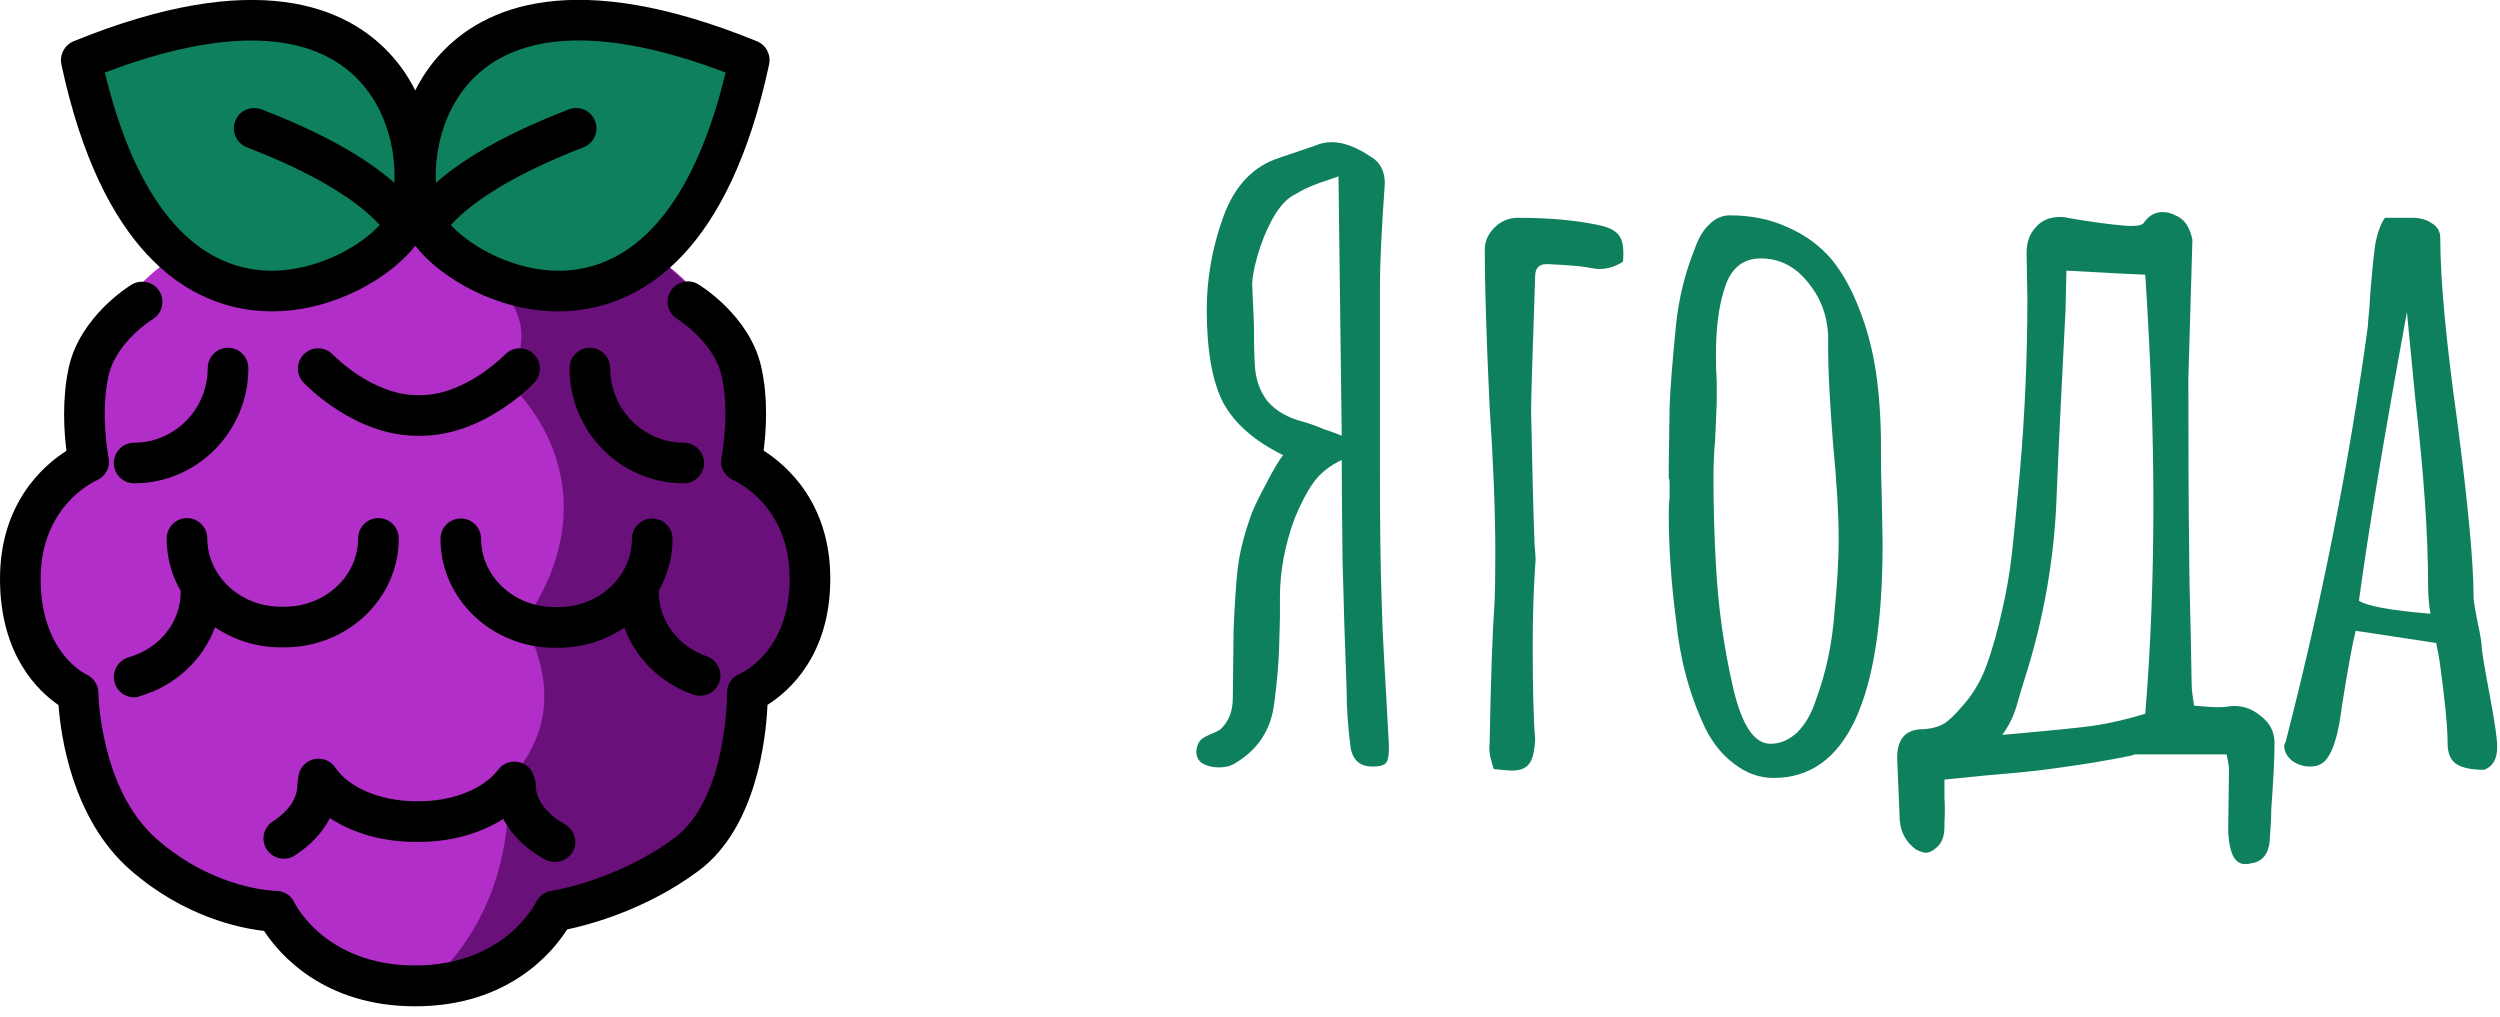
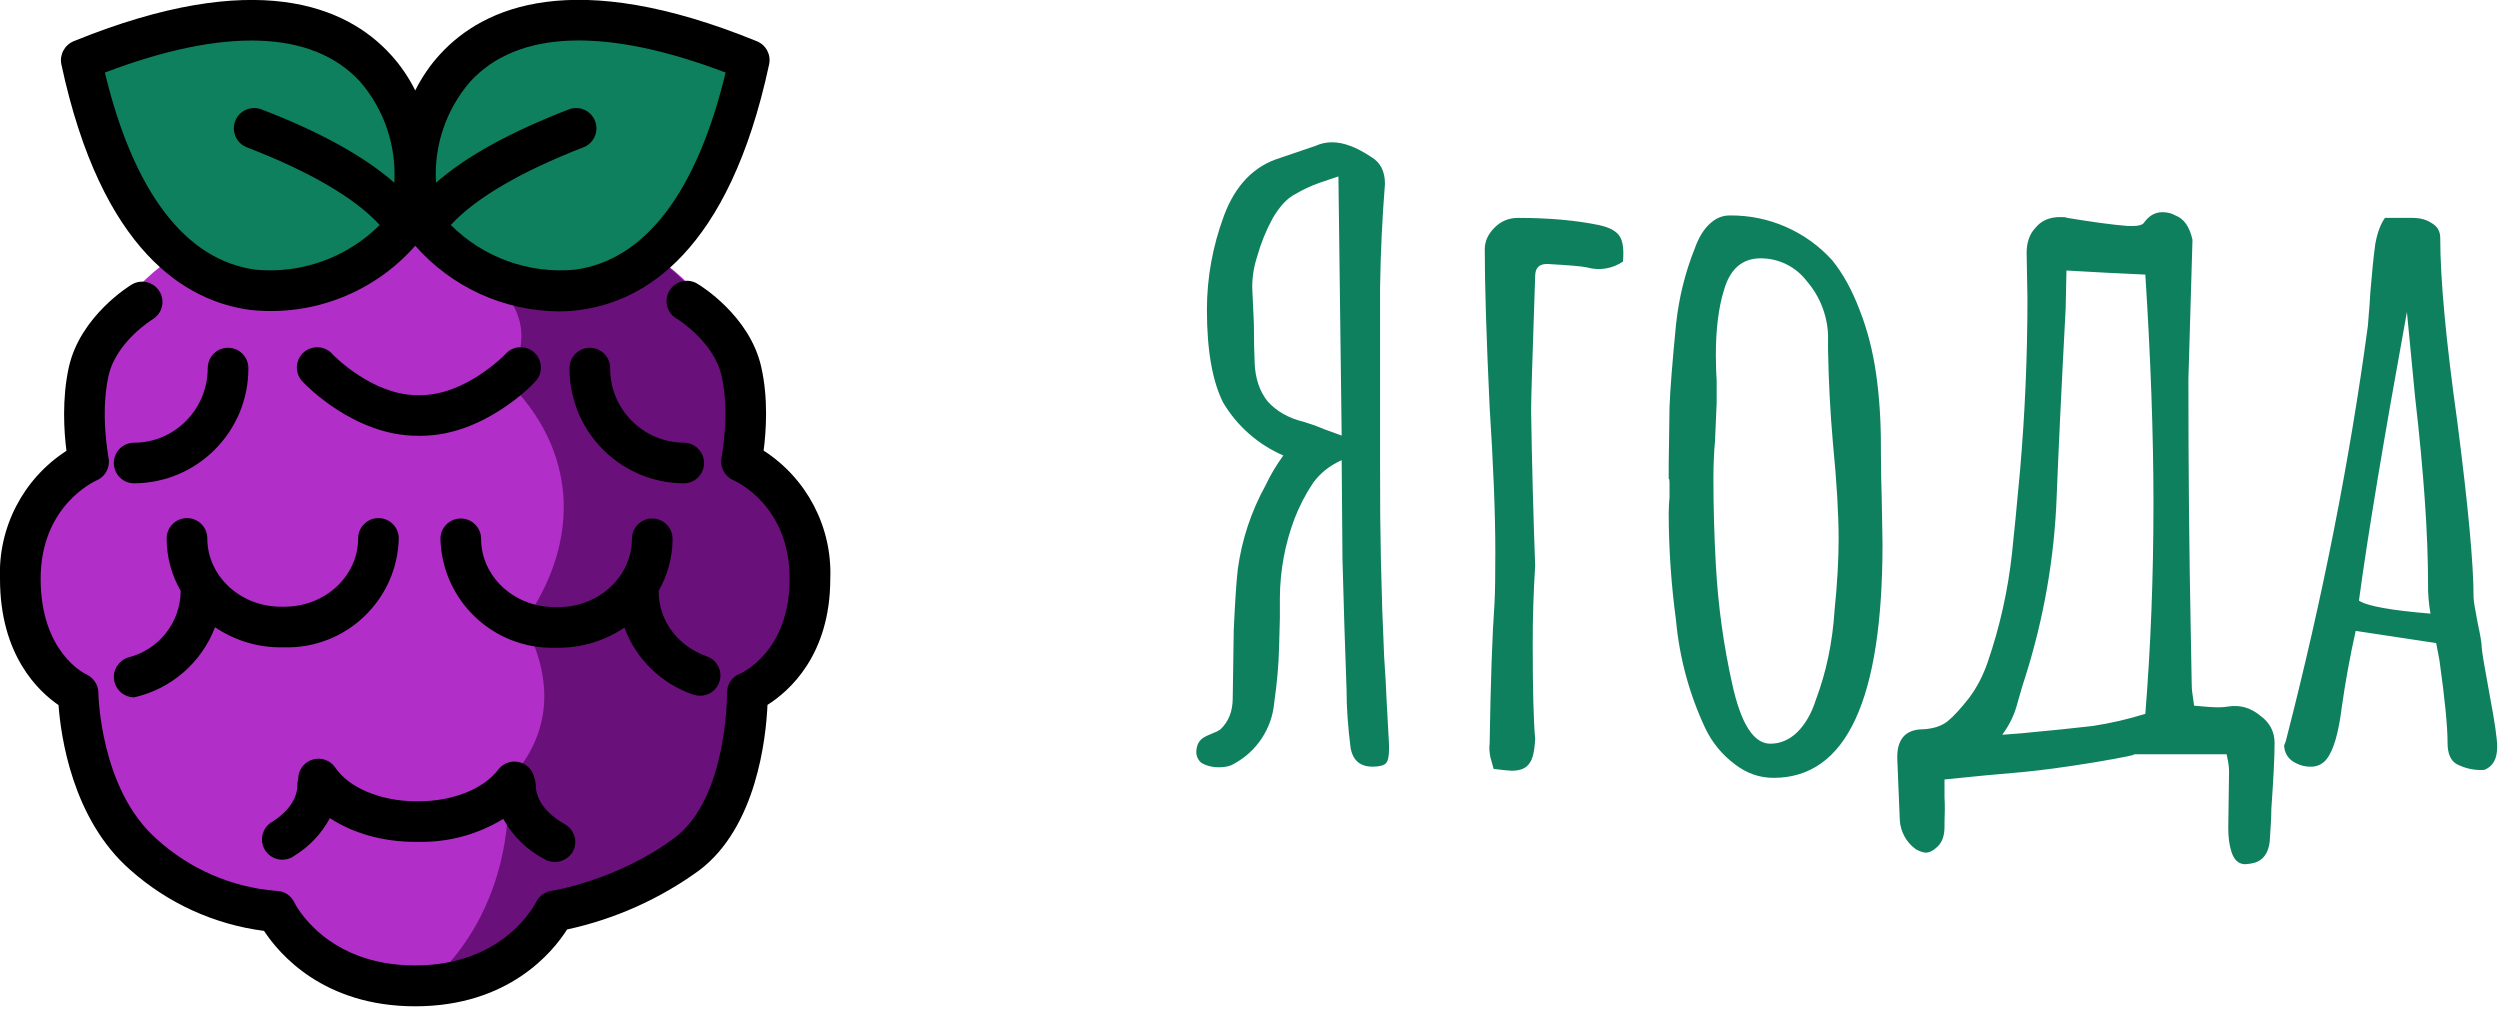
- <svg xmlns="http://www.w3.org/2000/svg" viewBox="0 0 123 50" fill="none">
-   <path class="logo-body" d="M39.86 28.48C39.86 24.35 36.85 22.88 36.52 22.73C36.53 22.63 36.53 22.53 36.53 22.44C36.64 21.78 36.87 19.97 36.48 18.27C36.32 17.55 35.96 16.94 35.56 16.43C33.28 11.53 27.36 9.99 20.4 9.99C13.38 9.99 7.42 11.56 5.18 16.56C4.82 17.05 4.51 17.61 4.36 18.27C4.04 19.69 4.15 21.18 4.25 22.03C4.26 22.27 4.27 22.51 4.29 22.75C3.84 22.96 1 24.46 1 28.48C1 32.85 3.84 34.09 3.84 34.09C3.84 34.09 3.87 39.25 7.06 42.04C10.24 44.82 13.58 44.84 13.58 44.84C13.58 44.84 15.32 48.51 20.43 48.51C25.54 48.51 27.28 44.84 27.28 44.84C27.28 44.84 30.74 44.33 33.8 42.04C36.86 39.75 36.78 34.09 36.78 34.09C36.78 34.09 39.86 32.86 39.86 28.48Z" fill="#B22EC8" />
-   <path class="logo-leafs" d="M20.9 10.98C22.38 13.9 33.31 19.56 36.86 2.96C20.85 -3.56 19.41 8.06 20.9 10.98Z" fill="#0F805D" />
-   <path class="logo-leafs" d="M4 2.96C7.56 19.57 18.48 13.91 19.96 10.98C21.44 8.06 20.01 -3.56 4 2.96Z" fill="#0F805D" />
-   <path class="logo-shadow" d="M20.92 48.5C20.92 48.5 25.29 45.44 25.01 38.41C26.89 36.45 27.47 33.82 25.77 30.63C28.66 26.52 28.36 22.07 24.9 18.69C26.32 16.64 25.58 14.86 23.97 13.52C23.97 13.52 28.6 15.79 32.14 12.54C32.14 12.54 39.59 17.9 36.48 22.71C36.48 22.71 44.71 28.27 36.77 34.09C36.77 34.09 37.93 42.95 27.47 44.8C27.48 44.8 24.72 47.92 20.92 48.5Z" fill="#6A107A" />
-   <path class="logo-stroke" d="M20.43 49.51C15.92 49.51 13.74 46.94 12.99 45.8C11.81 45.67 9.05 45.11 6.41 42.8C3.55 40.3 2.99 36.2 2.88 34.69C1.89 34.01 0 32.24 0 28.48C0 24.77 2.12 22.91 3.27 22.18C3.15 21.26 3.04 19.62 3.39 18.05C3.96 15.54 6.38 14.06 6.48 14C6.95 13.72 7.57 13.87 7.85 14.34C8.13 14.81 7.98 15.43 7.51 15.71C7.49 15.72 5.71 16.82 5.34 18.49C4.92 20.37 5.34 22.49 5.34 22.52C5.44 22.99 5.18 23.46 4.74 23.64C4.65 23.69 2 24.87 2 28.48C2 32.09 4.16 33.14 4.25 33.18C4.6 33.34 4.84 33.7 4.84 34.08C4.84 34.13 4.92 38.83 7.71 41.28C10.58 43.79 13.55 43.83 13.58 43.83C13.97 43.83 14.32 44.05 14.48 44.4C14.54 44.52 16.05 47.5 20.42 47.5C24.79 47.5 26.3 44.52 26.37 44.39C26.51 44.1 26.8 43.88 27.12 43.83C27.15 43.83 30.38 43.32 33.19 41.22C35.8 39.27 35.77 34.14 35.77 34.09C35.76 33.68 36.01 33.3 36.4 33.15C36.49 33.11 38.85 32.06 38.85 28.47C38.85 24.86 36.2 23.68 36.09 23.63C35.65 23.44 35.4 22.97 35.5 22.51C35.5 22.49 35.93 20.36 35.5 18.48C35.12 16.82 33.35 15.71 33.33 15.7C32.86 15.42 32.7 14.8 32.99 14.33C33.28 13.86 33.89 13.7 34.36 13.99C34.46 14.05 36.88 15.53 37.45 18.04C37.81 19.61 37.69 21.25 37.57 22.17C38.72 22.9 40.85 24.76 40.85 28.47C40.85 32.25 38.81 34.02 37.76 34.68C37.69 36.31 37.22 40.71 34.39 42.83C31.82 44.75 29.02 45.49 27.9 45.73C27.2 46.84 25.02 49.51 20.43 49.51ZM27.3 42.41C27.14 42.41 26.97 42.37 26.82 42.29C25.87 41.77 25.17 41.08 24.76 40.29C23.64 41.01 22.18 41.42 20.63 41.42C20.6 41.42 20.56 41.42 20.53 41.42C20.5 41.42 20.46 41.42 20.43 41.42C18.83 41.42 17.35 40.99 16.23 40.25C15.87 40.96 15.28 41.59 14.5 42.09C14.04 42.39 13.42 42.25 13.12 41.79C12.82 41.32 12.96 40.71 13.43 40.41C14.19 39.92 14.63 39.28 14.63 38.63C14.63 38.53 14.64 38.43 14.67 38.34C14.67 38.01 14.82 37.7 15.11 37.5C15.57 37.19 16.19 37.31 16.5 37.77C17.16 38.76 18.75 39.42 20.44 39.42C20.47 39.42 20.51 39.42 20.54 39.42C20.57 39.42 20.61 39.42 20.64 39.42C22.28 39.42 23.8 38.81 24.51 37.87C24.84 37.43 25.47 37.34 25.91 37.67C26.11 37.82 26.23 38.02 26.28 38.25C26.33 38.37 26.36 38.5 26.36 38.63C26.36 39.34 26.88 40.04 27.79 40.55C28.27 40.82 28.45 41.43 28.18 41.91C27.99 42.22 27.65 42.41 27.3 42.41ZM6.6 34.31C6.16 34.31 5.76 34.02 5.64 33.58C5.49 33.05 5.8 32.5 6.33 32.34C7.86 31.9 8.89 30.61 8.89 29.12C8.89 29.1 8.89 29.09 8.89 29.07C8.45 28.31 8.2 27.43 8.2 26.49C8.2 25.94 8.65 25.49 9.2 25.49C9.75 25.49 10.2 25.94 10.2 26.49C10.2 28.34 11.82 29.85 13.82 29.85C13.85 29.85 13.88 29.85 13.91 29.85C13.94 29.85 13.97 29.85 14 29.85C16 29.85 17.62 28.34 17.62 26.49C17.62 25.94 18.07 25.49 18.62 25.49C19.17 25.49 19.62 25.94 19.62 26.49C19.62 29.45 17.1 31.85 14 31.85C13.97 31.85 13.94 31.85 13.91 31.85C13.88 31.85 13.85 31.85 13.82 31.85C12.61 31.85 11.49 31.48 10.58 30.86C9.99 32.45 8.63 33.75 6.88 34.25C6.78 34.3 6.69 34.31 6.6 34.31ZM34.45 34.23C34.34 34.23 34.23 34.21 34.12 34.18C32.5 33.62 31.27 32.39 30.72 30.88C29.8 31.5 28.68 31.87 27.47 31.87C27.44 31.87 27.41 31.87 27.38 31.87C27.35 31.87 27.32 31.87 27.29 31.87C24.19 31.87 21.67 29.46 21.67 26.51C21.67 25.96 22.12 25.51 22.67 25.51C23.22 25.51 23.67 25.96 23.67 26.51C23.67 28.36 25.29 29.87 27.29 29.87C27.32 29.87 27.35 29.87 27.38 29.87C27.41 29.87 27.44 29.87 27.47 29.87C29.47 29.87 31.09 28.36 31.09 26.51C31.09 25.96 31.54 25.51 32.09 25.51C32.64 25.51 33.09 25.96 33.09 26.51C33.09 27.43 32.84 28.3 32.41 29.06C32.41 29.08 32.41 29.11 32.41 29.13C32.41 30.53 33.36 31.8 34.77 32.29C35.29 32.47 35.57 33.04 35.39 33.56C35.25 33.97 34.87 34.23 34.45 34.23ZM33.64 23.78C30.54 23.78 28.02 21.24 28.02 18.11C28.02 17.56 28.47 17.11 29.02 17.11C29.57 17.11 30.02 17.56 30.02 18.11C30.02 20.13 31.64 21.78 33.64 21.78C34.19 21.78 34.64 22.23 34.64 22.78C34.64 23.33 34.19 23.78 33.64 23.78ZM6.6 23.78C6.05 23.78 5.6 23.33 5.6 22.78C5.6 22.23 6.05 21.78 6.6 21.78C8.6 21.78 10.22 20.13 10.22 18.11C10.22 17.56 10.67 17.11 11.22 17.11C11.77 17.11 12.22 17.56 12.22 18.11C12.22 21.23 9.7 23.78 6.6 23.78ZM20.71 21.44C20.68 21.44 20.65 21.44 20.62 21.44C20.59 21.44 20.56 21.44 20.53 21.44C17.44 21.44 15.03 18.93 14.93 18.82C14.55 18.42 14.57 17.79 14.97 17.41C15.37 17.03 16 17.05 16.38 17.45C16.42 17.49 18.32 19.44 20.52 19.44C20.55 19.44 20.58 19.44 20.61 19.44C20.64 19.44 20.67 19.44 20.7 19.44C22.9 19.44 24.82 17.47 24.84 17.45C25.22 17.05 25.85 17.03 26.25 17.41C26.65 17.79 26.67 18.42 26.29 18.82C26.2 18.93 23.79 21.44 20.71 21.44ZM27.48 15.32C24.46 15.32 21.67 13.68 20.43 12.09C19.05 13.86 15.73 15.7 12.33 15.25C9.18 14.84 5 12.41 3.02 3.17C2.92 2.7 3.17 2.22 3.62 2.03C12.63 -1.64 17.06 0.34 19.19 2.65C19.7 3.2 20.11 3.81 20.43 4.45C20.75 3.81 21.16 3.2 21.67 2.65C23.8 0.34 28.22 -1.65 37.24 2.03C37.69 2.21 37.94 2.69 37.84 3.17C35.86 12.41 31.68 14.84 28.52 15.25C28.17 15.3 27.83 15.32 27.48 15.32ZM22.18 11.07C23.22 12.22 25.73 13.6 28.27 13.27C31.72 12.82 34.28 9.47 35.7 3.57C29.81 1.33 25.48 1.47 23.14 4.01C21.77 5.5 21.37 7.52 21.45 8.99C22.93 7.69 25.12 6.49 27.99 5.38C28.51 5.18 29.08 5.44 29.28 5.96C29.48 6.48 29.22 7.05 28.7 7.25C25.63 8.44 23.39 9.75 22.18 11.07ZM5.16 3.57C6.58 9.47 9.14 12.82 12.59 13.27C15.13 13.6 17.64 12.22 18.68 11.07C17.47 9.74 15.23 8.44 12.15 7.25C11.63 7.05 11.38 6.47 11.57 5.96C11.77 5.44 12.34 5.19 12.86 5.38C15.73 6.48 17.92 7.69 19.4 8.99C19.48 7.52 19.08 5.5 17.71 4.01C15.38 1.48 11.05 1.33 5.16 3.57Z" fill="#000000" />
-   <g class="logo-text">
-     <path d="M67.533 37.715C66.919 37.715 66.559 37.408 66.453 36.795C66.32 35.782 66.253 34.822 66.253 33.915C66.173 31.862 66.106 29.728 66.053 27.515C66.026 25.275 66.013 23.648 66.013 22.635C65.426 22.902 64.96 23.275 64.613 23.755C64.293 24.208 63.986 24.795 63.693 25.515C63.213 26.822 62.973 28.115 62.973 29.395V30.395C62.973 30.555 62.959 31.048 62.933 31.875C62.906 32.702 62.826 33.608 62.693 34.595C62.533 35.928 61.866 36.928 60.693 37.595C60.506 37.702 60.266 37.755 59.973 37.755C59.626 37.755 59.333 37.675 59.093 37.515C58.88 37.328 58.813 37.075 58.893 36.755C58.946 36.568 59.026 36.435 59.133 36.355C59.239 36.275 59.386 36.195 59.573 36.115C59.786 36.035 59.946 35.955 60.053 35.875C60.453 35.502 60.653 34.995 60.653 34.355L60.693 30.995C60.746 29.688 60.813 28.688 60.893 27.995C60.973 27.275 61.173 26.448 61.493 25.515C61.599 25.168 61.853 24.622 62.253 23.875C62.653 23.102 62.946 22.608 63.133 22.395C61.719 21.702 60.733 20.835 60.173 19.795C59.639 18.755 59.373 17.235 59.373 15.235C59.373 13.662 59.653 12.115 60.213 10.595C60.773 9.102 61.693 8.155 62.973 7.755L64.733 7.155C64.973 7.048 65.24 6.995 65.533 6.995C66.093 6.995 66.733 7.235 67.453 7.715C67.906 7.982 68.133 8.422 68.133 9.035C67.973 11.275 67.893 12.968 67.893 14.115V22.995C67.893 25.822 67.919 27.955 67.973 29.395C67.999 30.488 68.04 31.462 68.093 32.315C68.146 33.168 68.186 33.875 68.213 34.435L68.333 36.635V36.875C68.333 37.222 68.279 37.448 68.173 37.555C68.066 37.662 67.853 37.715 67.533 37.715ZM65.853 8.675C65.719 8.728 65.413 8.835 64.933 8.995C64.48 9.155 64.079 9.342 63.733 9.555C63.333 9.742 62.959 10.142 62.613 10.755C62.293 11.342 62.039 11.968 61.853 12.635C61.666 13.302 61.586 13.808 61.613 14.155L61.693 15.915C61.693 16.742 61.706 17.395 61.733 17.875C61.76 18.622 61.973 19.248 62.373 19.755C62.8 20.235 63.386 20.568 64.133 20.755C64.426 20.835 64.76 20.955 65.133 21.115C65.533 21.248 65.826 21.355 66.013 21.435L65.853 8.675Z" fill="#0F805D" />
-     <path d="M73.49 37.835C73.464 37.728 73.41 37.542 73.33 37.275C73.277 37.008 73.264 36.782 73.29 36.595C73.344 33.502 73.424 31.195 73.53 29.675C73.557 29.115 73.57 28.288 73.57 27.195C73.57 25.222 73.477 22.835 73.29 20.035C73.13 16.622 73.05 14.035 73.05 12.275C73.05 11.875 73.21 11.515 73.53 11.195C73.85 10.875 74.237 10.715 74.69 10.715C76.21 10.715 77.53 10.835 78.65 11.075C79.184 11.182 79.53 11.368 79.69 11.635C79.85 11.875 79.904 12.288 79.85 12.875C79.477 13.115 79.09 13.235 78.69 13.235C78.557 13.235 78.357 13.208 78.09 13.155C77.85 13.102 77.21 13.048 76.17 12.995H76.09C75.717 12.995 75.53 13.195 75.53 13.595C75.397 17.462 75.33 19.662 75.33 20.195C75.384 22.968 75.437 25.062 75.49 26.475C75.49 26.662 75.504 26.888 75.53 27.155C75.557 27.422 75.557 27.648 75.53 27.835C75.45 29.062 75.41 30.355 75.41 31.715C75.41 33.928 75.45 35.475 75.53 36.355C75.504 36.942 75.41 37.342 75.25 37.555C75.09 37.795 74.797 37.915 74.37 37.915C74.264 37.915 73.97 37.888 73.49 37.835Z" fill="#0F805D" />
-     <path d="M87.263 38.275C86.57 38.275 85.93 38.048 85.344 37.595C84.757 37.168 84.277 36.582 83.903 35.835C83.13 34.208 82.65 32.435 82.463 30.515C82.224 28.702 82.103 26.955 82.103 25.275C82.103 24.955 82.117 24.688 82.144 24.475V23.755C82.144 23.622 82.13 23.555 82.103 23.555V22.835L82.144 20.035C82.17 19.182 82.277 17.822 82.463 15.955C82.597 14.675 82.903 13.435 83.383 12.235C83.57 11.702 83.81 11.302 84.103 11.035C84.397 10.742 84.73 10.595 85.103 10.595C86.17 10.595 87.13 10.795 87.984 11.195C88.837 11.568 89.557 12.102 90.144 12.795C90.677 13.462 91.13 14.288 91.504 15.275C91.877 16.235 92.144 17.262 92.303 18.355C92.463 19.475 92.543 20.662 92.543 21.915V22.235C92.543 23.062 92.557 23.808 92.584 24.475L92.624 26.755C92.624 34.435 90.837 38.275 87.263 38.275ZM87.103 36.595C87.584 36.595 88.023 36.408 88.424 36.035C88.823 35.635 89.13 35.102 89.344 34.435C89.85 33.075 90.157 31.608 90.263 30.035C90.397 28.675 90.463 27.502 90.463 26.515C90.463 25.315 90.37 23.742 90.183 21.795C90.023 19.742 89.944 18.208 89.944 17.195V16.475C89.89 15.462 89.543 14.582 88.903 13.835C88.29 13.088 87.53 12.715 86.624 12.715C85.717 12.715 85.117 13.235 84.823 14.275C84.557 15.102 84.424 16.168 84.424 17.475C84.424 17.982 84.437 18.408 84.463 18.755V19.835L84.383 21.675C84.33 22.235 84.303 22.848 84.303 23.515C84.303 24.955 84.344 26.382 84.424 27.795C84.53 29.795 84.797 31.742 85.224 33.635C85.65 35.608 86.277 36.595 87.103 36.595Z" fill="#0F805D" />
-     <path d="M110.947 42.435C110.733 42.488 110.573 42.515 110.467 42.515C110.147 42.515 109.92 42.315 109.787 41.915C109.68 41.595 109.627 41.195 109.627 40.715L109.667 37.955C109.667 37.795 109.653 37.648 109.627 37.515C109.6 37.382 109.573 37.248 109.547 37.115H104.947C105.213 37.115 104.573 37.248 103.027 37.515C101.507 37.755 100.32 37.915 99.467 37.995L97.667 38.155L95.667 38.355C95.667 38.595 95.667 38.888 95.667 39.235C95.693 39.582 95.693 39.995 95.667 40.475V40.675C95.667 41.102 95.56 41.422 95.347 41.635C95.133 41.848 94.933 41.955 94.747 41.955C94.64 41.955 94.48 41.902 94.267 41.795C93.787 41.448 93.52 40.968 93.467 40.355L93.347 37.435C93.293 36.395 93.72 35.875 94.627 35.875C95.133 35.848 95.533 35.715 95.827 35.475C96.12 35.235 96.467 34.862 96.867 34.355C97.267 33.822 97.573 33.235 97.787 32.595C98.027 31.928 98.253 31.128 98.467 30.195C98.707 29.182 98.88 28.195 98.987 27.235C99.093 26.275 99.227 24.902 99.387 23.115C99.627 20.315 99.747 17.502 99.747 14.675L99.707 12.435C99.707 11.928 99.853 11.515 100.147 11.195C100.44 10.848 100.84 10.675 101.347 10.675C101.507 10.675 101.627 10.688 101.707 10.715C102.933 10.928 103.933 11.062 104.707 11.115H104.907C105.253 11.115 105.453 11.048 105.507 10.915C105.747 10.595 106.04 10.435 106.387 10.435C106.627 10.435 106.84 10.488 107.027 10.595C107.453 10.755 107.733 11.155 107.867 11.795L107.667 18.635C107.667 22.342 107.68 25.115 107.707 26.955C107.707 27.915 107.733 29.382 107.787 31.355L107.827 33.555C107.827 33.768 107.84 33.968 107.867 34.155C107.893 34.342 107.92 34.528 107.947 34.715C108.48 34.768 108.88 34.795 109.147 34.795C109.36 34.795 109.52 34.782 109.627 34.755C110.213 34.675 110.733 34.822 111.187 35.195C111.667 35.542 111.907 35.995 111.907 36.555C111.907 37.275 111.853 38.355 111.747 39.795C111.747 40.168 111.72 40.702 111.667 41.395C111.613 41.955 111.373 42.302 110.947 42.435ZM99.427 36.075C100.92 35.942 102.093 35.822 102.947 35.715C103.827 35.582 104.693 35.382 105.547 35.115C105.813 31.888 105.947 28.435 105.947 24.755C105.947 21.342 105.813 17.595 105.547 13.515C104.853 13.488 103.56 13.422 101.667 13.315L101.627 15.195C101.413 19.302 101.267 22.368 101.187 24.395C101.08 27.435 100.56 30.422 99.627 33.355C99.573 33.515 99.453 33.915 99.267 34.555C99.107 35.168 98.853 35.702 98.507 36.155L99.427 36.075Z" fill="#0F805D" />
-     <path d="M122.221 37.875C121.608 37.875 121.155 37.782 120.861 37.595C120.568 37.408 120.421 37.062 120.421 36.555C120.421 35.755 120.288 34.395 120.021 32.475L119.861 31.635L115.901 31.035C115.741 31.648 115.515 32.888 115.221 34.755C115.061 36.062 114.808 36.928 114.461 37.355C114.275 37.595 114.008 37.715 113.661 37.715C113.341 37.715 113.048 37.622 112.781 37.435C112.515 37.222 112.381 36.968 112.381 36.675L112.461 36.475L112.501 36.315C114.261 29.462 115.595 22.702 116.501 16.035C116.501 15.928 116.515 15.755 116.541 15.515C116.568 15.248 116.595 14.875 116.621 14.395C116.701 13.408 116.781 12.622 116.861 12.035C116.968 11.448 117.128 11.008 117.341 10.715H118.701C119.075 10.715 119.395 10.808 119.661 10.995C119.928 11.155 120.061 11.395 120.061 11.715C120.061 13.742 120.341 16.755 120.901 20.755C121.435 24.862 121.701 27.742 121.701 29.395C121.701 29.555 121.768 29.968 121.901 30.635C122.035 31.248 122.101 31.648 122.101 31.835C122.101 32.022 122.235 32.822 122.501 34.235C122.741 35.515 122.861 36.342 122.861 36.715V36.755C122.861 37.342 122.648 37.715 122.221 37.875ZM119.581 30.195C119.501 29.795 119.461 29.302 119.461 28.715C119.461 26.315 119.248 23.248 118.821 19.515L118.421 15.355C117.275 21.622 116.488 26.355 116.061 29.555C116.461 29.822 117.635 30.035 119.581 30.195Z" fill="#0F805D" />
+ <svg xmlns="http://www.w3.org/2000/svg" fill="none" viewBox="0 0 123 50">
+   <path fill="#B22EC8" d="M39.86 28.48c0-4.13-3.01-5.6-3.34-5.75l.01-.29c.11-.66.34-2.47-.05-4.17a4.63 4.63 0 0 0-.92-1.84c-2.28-4.9-8.2-6.44-15.16-6.44-7.02 0-12.98 1.57-15.22 6.57a4.6 4.6 0 0 0-.82 1.71 11.62 11.62 0 0 0-.11 3.76l.04.72A6.12 6.12 0 0 0 1 28.48c0 4.37 2.84 5.61 2.84 5.61s.03 5.16 3.22 7.95a10.93 10.93 0 0 0 6.52 2.8s1.74 3.67 6.85 3.67c5.11 0 6.85-3.67 6.85-3.67s3.46-.51 6.52-2.8c3.06-2.29 2.98-7.95 2.98-7.95s3.08-1.23 3.08-5.61Z" class="logo-body" />
+   <path fill="#0F805D" d="M20.9 10.98c1.48 2.92 12.41 8.58 15.96-8.02-16.01-6.52-17.45 5.1-15.96 8.02Z" class="logo-leafs" />
+   <path fill="#0F805D" d="M4 2.96c3.56 16.61 14.48 10.95 15.96 8.02C21.44 8.06 20.01-3.56 4 2.96Z" class="logo-leafs" />
+   <path fill="#6A107A" d="M20.92 48.5s4.37-3.06 4.09-10.09c1.88-1.96 2.46-4.59.76-7.78 2.89-4.11 2.59-8.56-.87-11.94 1.42-2.05.68-3.83-.93-5.17 0 0 4.63 2.27 8.17-.98 0 0 7.45 5.36 4.34 10.17 0 0 8.23 5.56.29 11.38 0 0 1.16 8.86-9.3 10.71.01 0-2.75 3.12-6.55 3.7Z" class="logo-shadow" />
+   <path fill="#000" d="M20.43 49.51c-4.51 0-6.69-2.57-7.44-3.71a12.26 12.26 0 0 1-6.58-3c-2.86-2.5-3.42-6.6-3.53-8.11C1.89 34.01 0 32.24 0 28.48a7.16 7.16 0 0 1 3.27-6.3c-.12-.92-.23-2.56.12-4.13.57-2.51 2.99-3.99 3.09-4.05a1 1 0 0 1 1.37.34 1 1 0 0 1-.34 1.37c-.02.01-1.8 1.11-2.17 2.78-.42 1.88 0 4 0 4.03a1 1 0 0 1-.6 1.12C4.65 23.69 2 24.87 2 28.48s2.16 4.66 2.25 4.7c.35.16.59.52.59.9 0 .05.08 4.75 2.87 7.2a9.9 9.9 0 0 0 5.87 2.55c.39 0 .74.22.9.57.06.12 1.57 3.1 5.94 3.1s5.88-2.98 5.95-3.11c.14-.29.43-.51.75-.56.03 0 3.26-.51 6.07-2.61 2.61-1.95 2.58-7.08 2.58-7.13a.98.98 0 0 1 .63-.94c.09-.04 2.45-1.09 2.45-4.68 0-3.61-2.65-4.79-2.76-4.84a1 1 0 0 1-.59-1.12c0-.02.43-2.15 0-4.03-.38-1.66-2.15-2.77-2.17-2.78a1 1 0 1 1 1.03-1.71c.1.06 2.52 1.54 3.09 4.05.36 1.57.24 3.21.12 4.13a7.16 7.16 0 0 1 3.28 6.3c0 3.78-2.04 5.55-3.09 6.21-.07 1.63-.54 6.03-3.37 8.15a17.26 17.26 0 0 1-6.49 2.9c-.7 1.11-2.88 3.78-7.47 3.78Zm6.87-7.1c-.16 0-.33-.04-.48-.12a4.92 4.92 0 0 1-2.06-2 7.7 7.7 0 0 1-4.13 1.13h-.2c-1.6 0-3.08-.43-4.2-1.17a4.8 4.8 0 0 1-1.73 1.84 1 1 0 1 1-1.07-1.68c.76-.49 1.2-1.13 1.2-1.78 0-.1.01-.2.04-.29a1 1 0 0 1 1.83-.57c.66.99 2.25 1.65 3.94 1.65h.2c1.64 0 3.16-.61 3.87-1.55a1 1 0 0 1 1.4-.2c.2.15.32.35.37.58a1 1 0 0 1 .08.38c0 .71.52 1.41 1.43 1.92a1 1 0 0 1 .39 1.36c-.19.31-.53.5-.88.5Zm-20.7-8.1a1 1 0 0 1-.96-.73c-.15-.53.16-1.08.69-1.24a3.4 3.4 0 0 0 2.56-3.22v-.05a5.13 5.13 0 0 1-.69-2.58 1 1 0 0 1 1-1 1 1 0 0 1 1 1c0 1.85 1.62 3.36 3.62 3.36H14c2 0 3.62-1.51 3.62-3.36a1 1 0 0 1 1-1 1 1 0 0 1 1 1A5.5 5.5 0 0 1 14 31.85h-.18a5.75 5.75 0 0 1-3.24-.99 5.58 5.58 0 0 1-3.98 3.45Zm27.85-.08c-.11 0-.22-.02-.33-.05a5.51 5.51 0 0 1-3.4-3.3 5.8 5.8 0 0 1-3.25.99h-.18a5.5 5.5 0 0 1-5.62-5.36 1 1 0 0 1 1-1 1 1 0 0 1 1 1c0 1.85 1.62 3.36 3.62 3.36h.18c2 0 3.62-1.51 3.62-3.36a1 1 0 0 1 1-1 1 1 0 0 1 1 1c0 .92-.25 1.79-.68 2.55v.07c0 1.4.95 2.67 2.36 3.16a1 1 0 0 1 .62 1.27.99.99 0 0 1-.94.67Zm-.81-10.45a5.65 5.65 0 0 1-5.62-5.67 1 1 0 0 1 1-1 1 1 0 0 1 1 1 3.65 3.65 0 0 0 3.62 3.67 1 1 0 0 1 1 1 1 1 0 0 1-1 1Zm-27.04 0a1 1 0 0 1-1-1 1 1 0 0 1 1-1c2 0 3.62-1.65 3.62-3.67a1 1 0 0 1 1-1 1 1 0 0 1 1 1 5.65 5.65 0 0 1-5.62 5.67Zm14.11-2.34h-.18c-3.09 0-5.5-2.51-5.6-2.62a1 1 0 1 1 1.45-1.37c.04.04 1.94 1.99 4.14 1.99h.18c2.2 0 4.12-1.97 4.14-1.99a1 1 0 1 1 1.45 1.37c-.09.11-2.5 2.62-5.58 2.62Zm6.77-6.12a9.5 9.5 0 0 1-7.05-3.23 9.45 9.45 0 0 1-8.1 3.16C9.18 14.84 5 12.41 3.02 3.17c-.1-.47.15-.95.6-1.14 9.01-3.67 13.44-1.69 15.57.62.51.55.92 1.16 1.24 1.8.32-.64.73-1.25 1.24-1.8 2.13-2.31 6.55-4.3 15.57-.62a1 1 0 0 1 .6 1.14c-1.98 9.24-6.16 11.67-9.32 12.08-.35.05-.69.07-1.04.07Zm-5.3-4.25a7.63 7.63 0 0 0 6.09 2.2c3.45-.45 6.01-3.8 7.43-9.7-5.89-2.24-10.22-2.1-12.56.44a6.97 6.97 0 0 0-1.69 4.98c1.48-1.3 3.67-2.5 6.54-3.61a1 1 0 0 1 1.29.58 1 1 0 0 1-.58 1.29c-3.07 1.19-5.31 2.5-6.52 3.82ZM5.16 3.57c1.42 5.9 3.98 9.25 7.43 9.7a7.63 7.63 0 0 0 6.09-2.2c-1.21-1.33-3.45-2.63-6.53-3.82a1 1 0 0 1 .71-1.87c2.87 1.1 5.06 2.31 6.54 3.61a6.97 6.97 0 0 0-1.69-4.98c-2.33-2.53-6.66-2.68-12.55-.44Z" class="logo-stroke" />
+   <g fill="#0F805D" class="logo-text">
+     <path d="M67.53 37.72c-.61 0-.97-.31-1.08-.92-.13-1.02-.2-1.98-.2-2.88-.08-2.06-.14-4.2-.2-6.4l-.04-4.88c-.58.26-1.05.63-1.4 1.11a8.9 8.9 0 0 0-.92 1.77 11.2 11.2 0 0 0-.72 3.88v1l-.04 1.48c-.02.82-.1 1.73-.24 2.71a3.8 3.8 0 0 1-2 3c-.18.11-.42.16-.72.16-.34 0-.64-.08-.88-.23-.21-.2-.28-.45-.2-.77a.73.73 0 0 1 .24-.4c.1-.08.26-.16.44-.23.22-.09.38-.16.48-.24.4-.38.6-.89.6-1.53L60.7 31c.06-1.3.12-2.3.2-3a11.81 11.81 0 0 1 1.36-4.11 9 9 0 0 1 .88-1.48 6.4 6.4 0 0 1-2.96-2.6c-.53-1.05-.8-2.57-.8-4.57 0-1.57.28-3.12.84-4.63.56-1.5 1.48-2.45 2.76-2.84l1.76-.6c.24-.11.51-.17.8-.17.56 0 1.2.24 1.92.72.46.27.68.71.68 1.33a77.59 77.59 0 0 0-.24 5.08V23a188.26 188.26 0 0 0 .2 9.31c.06.86.1 1.56.12 2.13l.12 2.2v.23c0 .35-.05.58-.16.69-.1.1-.32.16-.64.16ZM65.85 8.68l-.92.31c-.45.16-.85.35-1.2.56-.4.2-.77.6-1.12 1.2a8.95 8.95 0 0 0-.76 1.88 4.8 4.8 0 0 0-.24 1.52l.08 1.76c0 .83.02 1.48.04 1.96.03.75.24 1.38.64 1.88.43.48 1.02.82 1.76 1 .3.09.63.2 1 .36l.88.32-.16-12.75ZM73.49 37.84l-.16-.57c-.05-.26-.07-.49-.04-.68.05-3.09.13-5.4.24-6.92.03-.56.04-1.38.04-2.48 0-1.97-.1-4.36-.28-7.16-.16-3.4-.24-6-.24-7.76 0-.4.16-.75.48-1.07.32-.32.7-.48 1.16-.48 1.52 0 2.84.12 3.96.35.53.11.88.3 1.04.56.16.24.21.66.16 1.24a2.12 2.12 0 0 1-1.76.29c-.24-.06-.88-.11-1.92-.17h-.08c-.37 0-.56.2-.56.6-.13 3.87-.2 6.07-.2 6.6a370.84 370.84 0 0 0 .2 7.64 59.72 59.72 0 0 0-.12 3.89c0 2.2.04 3.76.12 4.63-.03.6-.12 1-.28 1.2-.16.25-.45.37-.88.37-.1 0-.4-.03-.88-.09ZM87.26 38.27c-.69 0-1.33-.22-1.92-.68a4.75 4.75 0 0 1-1.44-1.76 15.86 15.86 0 0 1-1.44-5.31 39.95 39.95 0 0 1-.36-5.25c0-.32.02-.58.04-.8v-.71c0-.14-.01-.2-.04-.2v-.72l.04-2.8c.03-.86.14-2.22.32-4.08.14-1.29.44-2.53.92-3.73.19-.53.43-.93.72-1.2.3-.29.63-.43 1-.43a6.7 6.7 0 0 1 5.04 2.2c.54.66.99 1.49 1.36 2.47.38.96.64 2 .8 3.09.16 1.12.24 2.3.24 3.55v.32c0 .83.02 1.58.04 2.25l.04 2.27c0 7.69-1.78 11.52-5.36 11.52Zm-.16-1.68c.48 0 .92-.18 1.32-.56.4-.4.71-.93.92-1.6.51-1.35.82-2.82.92-4.4.14-1.36.2-2.53.2-3.52 0-1.2-.09-2.77-.28-4.71a65.05 65.05 0 0 1-.24-4.6v-.72a4.3 4.3 0 0 0-1.04-2.64 2.84 2.84 0 0 0-2.28-1.13c-.9 0-1.5.52-1.8 1.56-.26.83-.4 1.9-.4 3.2 0 .51.02.94.04 1.29v1.07l-.08 1.85c-.05.55-.08 1.17-.08 1.84 0 1.43.04 2.86.12 4.28.11 2 .38 3.94.8 5.83.43 1.98 1.06 2.96 1.88 2.96ZM110.95 42.44a2.2 2.2 0 0 1-.48.08c-.32 0-.55-.2-.68-.6-.11-.33-.16-.73-.16-1.2l.04-2.77c0-.16-.02-.3-.04-.44l-.08-.4h-4.6c.26 0-.38.14-1.92.4-1.52.25-2.71.4-3.56.48l-1.8.16-2 .2v.88c.02.35.02.77 0 1.25v.2c0 .42-.11.74-.32.95-.22.22-.42.32-.6.32-.11 0-.27-.05-.48-.16a1.9 1.9 0 0 1-.8-1.44l-.12-2.91c-.06-1.04.37-1.56 1.28-1.56.5-.03.9-.16 1.2-.4.29-.24.64-.62 1.04-1.13.4-.53.7-1.12.92-1.76a24.68 24.68 0 0 0 1.2-5.36c.1-.96.24-2.33.4-4.12.24-2.8.36-5.6.36-8.43l-.04-2.24c0-.51.14-.92.44-1.24.29-.35.69-.52 1.2-.52.16 0 .28 0 .36.04 1.22.2 2.22.34 3 .4h.2c.34 0 .54-.07.6-.2.24-.32.53-.48.88-.48.24 0 .45.05.64.16.42.16.7.55.84 1.2l-.2 6.84a623.27 623.27 0 0 0 .12 12.71l.04 2.2c0 .22.01.42.04.6l.08.57c.53.05.93.08 1.2.08.21 0 .37-.02.48-.04.58-.09 1.1.06 1.56.44.48.34.72.8.72 1.35 0 .73-.06 1.8-.16 3.25 0 .37-.03.9-.08 1.6-.06.55-.3.9-.72 1.04Zm-11.52-6.36c1.49-.14 2.66-.26 3.52-.36a17.5 17.5 0 0 0 2.6-.6c.26-3.23.4-6.68.4-10.36 0-3.42-.14-7.17-.4-11.25a262 262 0 0 1-3.88-.2l-.04 1.88c-.22 4.11-.36 7.18-.44 9.2-.11 3.04-.63 6.03-1.56 8.96-.06.16-.18.56-.36 1.2a4.45 4.45 0 0 1-.76 1.6l.92-.07ZM122.22 37.88a2.6 2.6 0 0 1-1.36-.29c-.3-.18-.44-.53-.44-1.04 0-.8-.13-2.15-.4-4.07l-.16-.84-3.96-.6a47.8 47.8 0 0 0-.68 3.72c-.16 1.3-.41 2.17-.76 2.6a.95.95 0 0 1-.8.36c-.32 0-.61-.1-.88-.28a.95.95 0 0 1-.4-.77l.08-.2.04-.16c1.76-6.85 3.1-13.6 4-20.28l.04-.52c.03-.26.05-.63.08-1.12.08-.98.16-1.77.24-2.36.1-.58.27-1.02.48-1.31h1.36c.38 0 .7.09.96.27.27.16.4.4.4.72 0 2.03.28 5.04.84 9.04.53 4.11.8 7 .8 8.64 0 .16.07.58.2 1.25.13.6.2 1 .2 1.2 0 .18.14.98.4 2.4.24 1.27.36 2.1.36 2.48v.04c0 .58-.21.96-.64 1.12Zm-2.64-7.69a7.7 7.7 0 0 1-.12-1.48c0-2.4-.21-5.46-.64-9.2l-.4-4.16c-1.14 6.27-1.93 11-2.36 14.2.4.27 1.58.48 3.52.64Z" />
  </g>
</svg>
